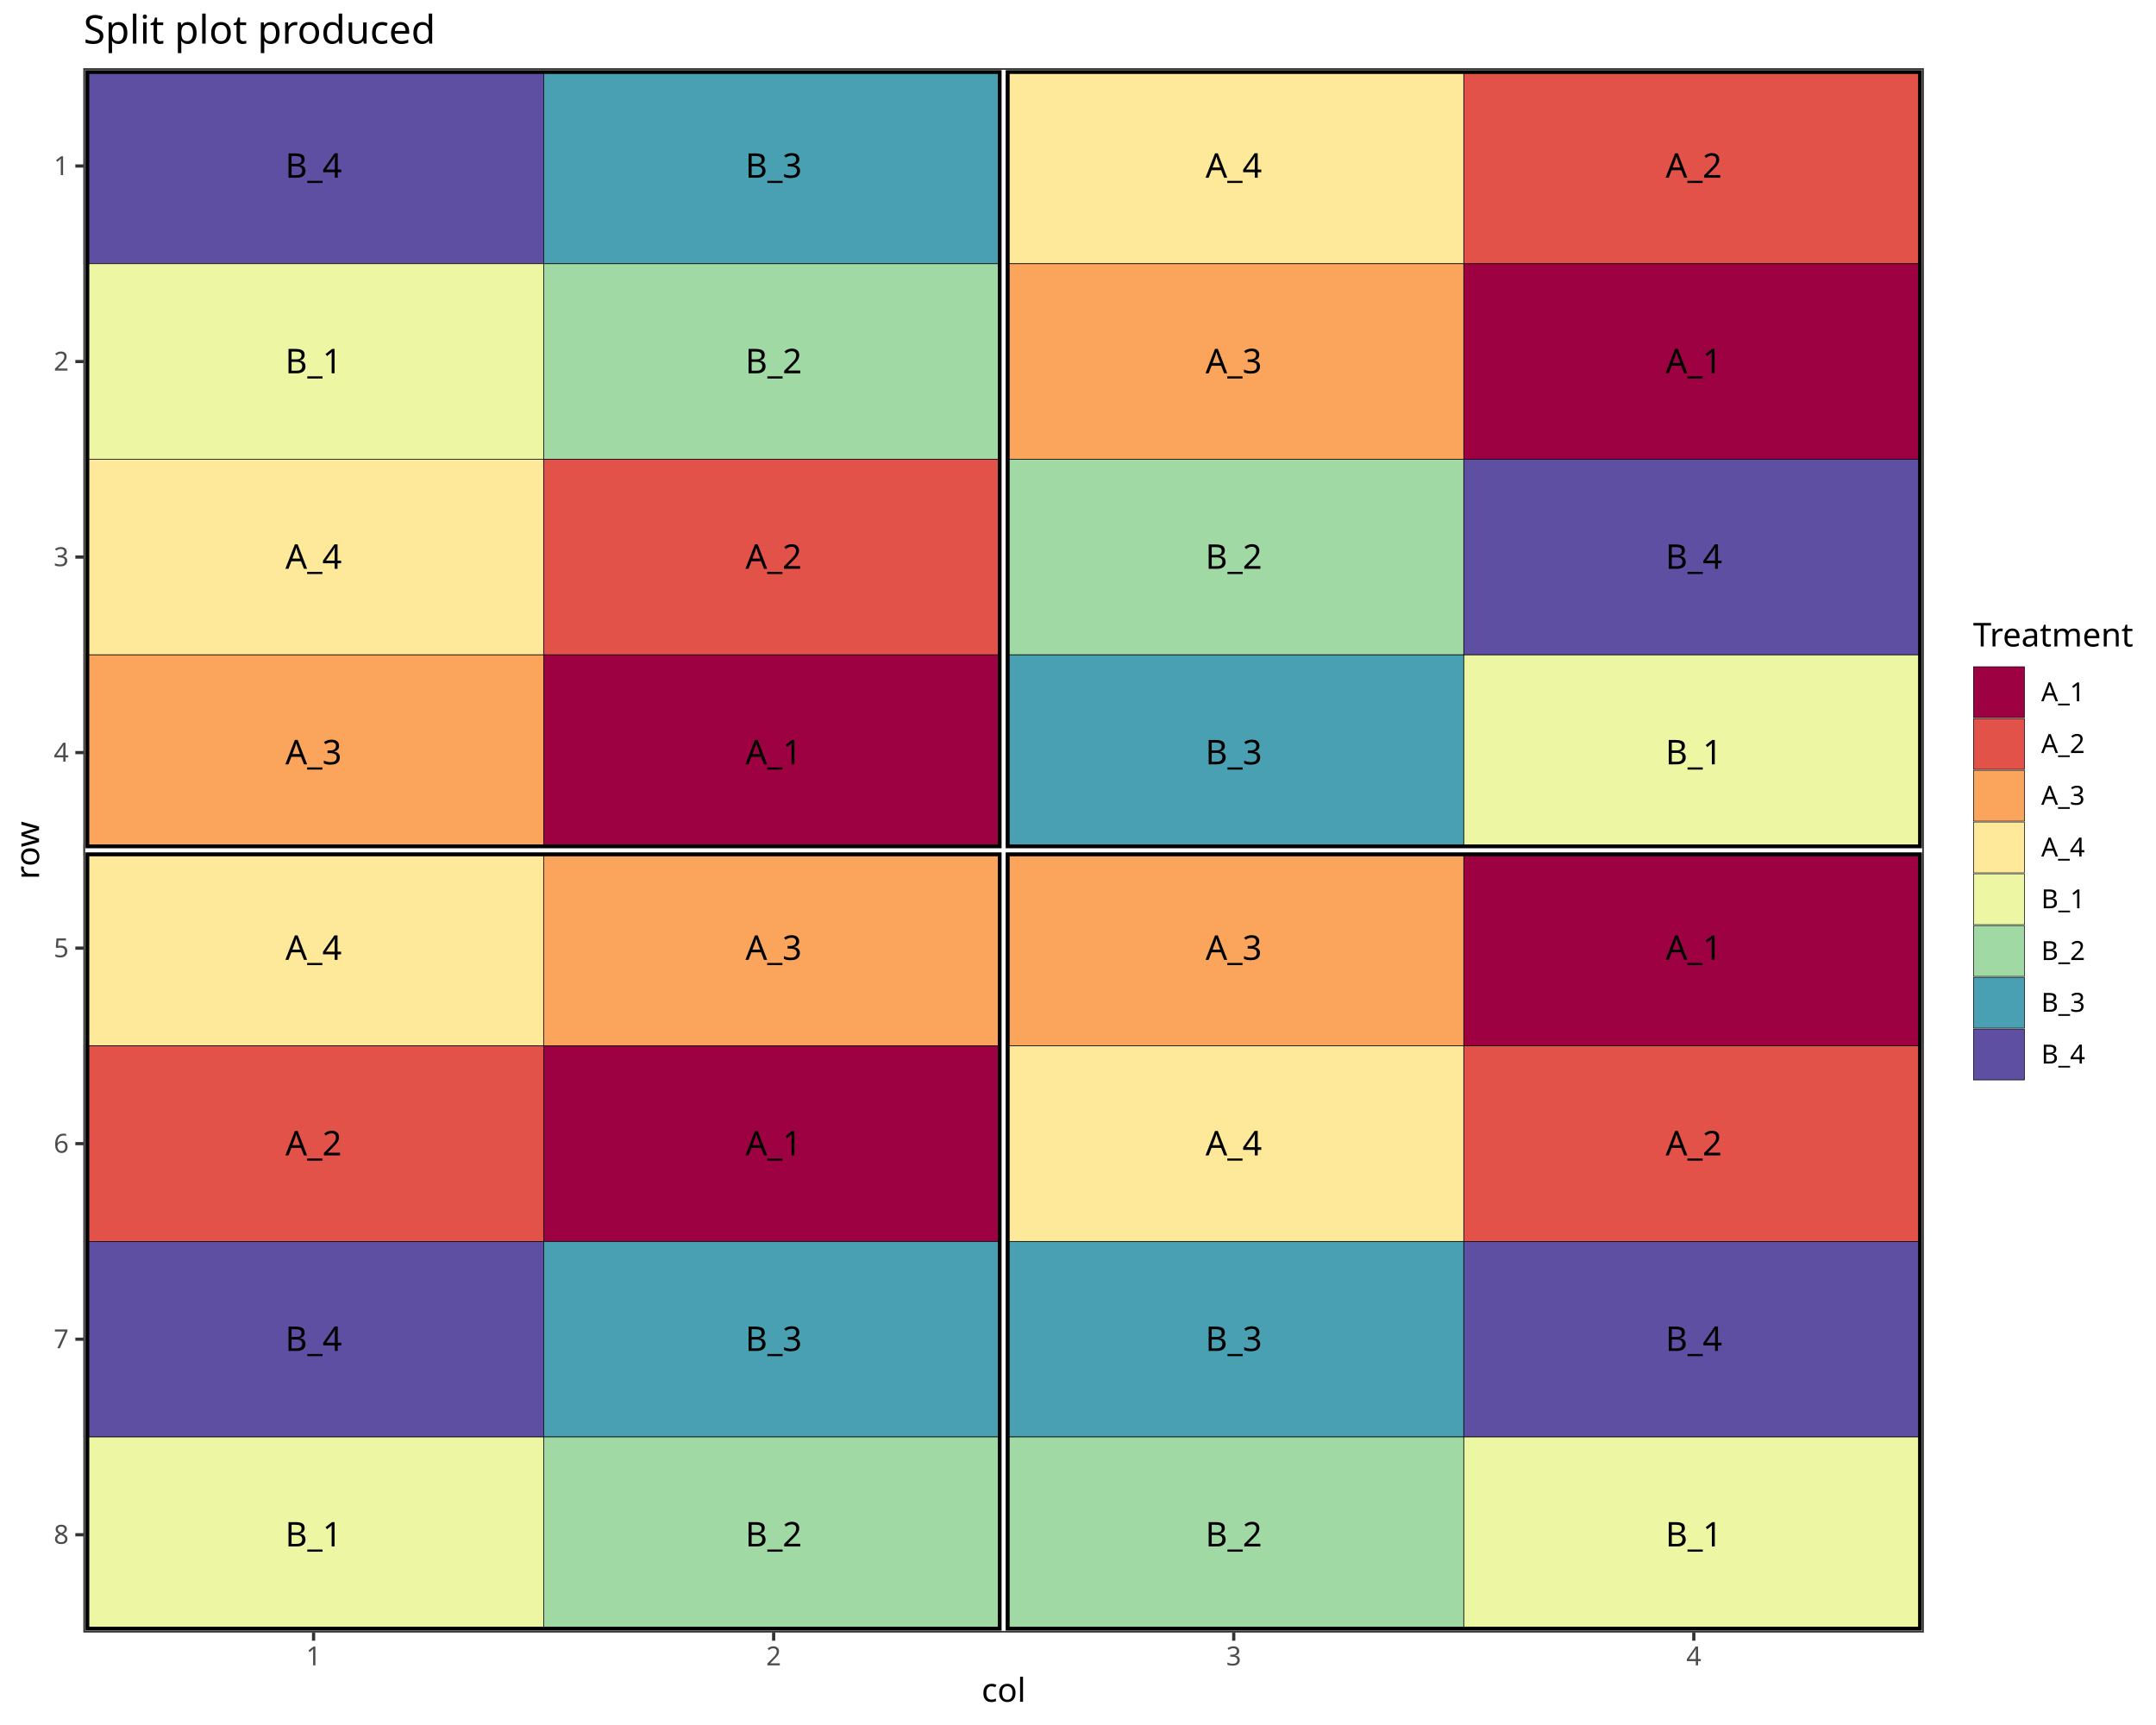
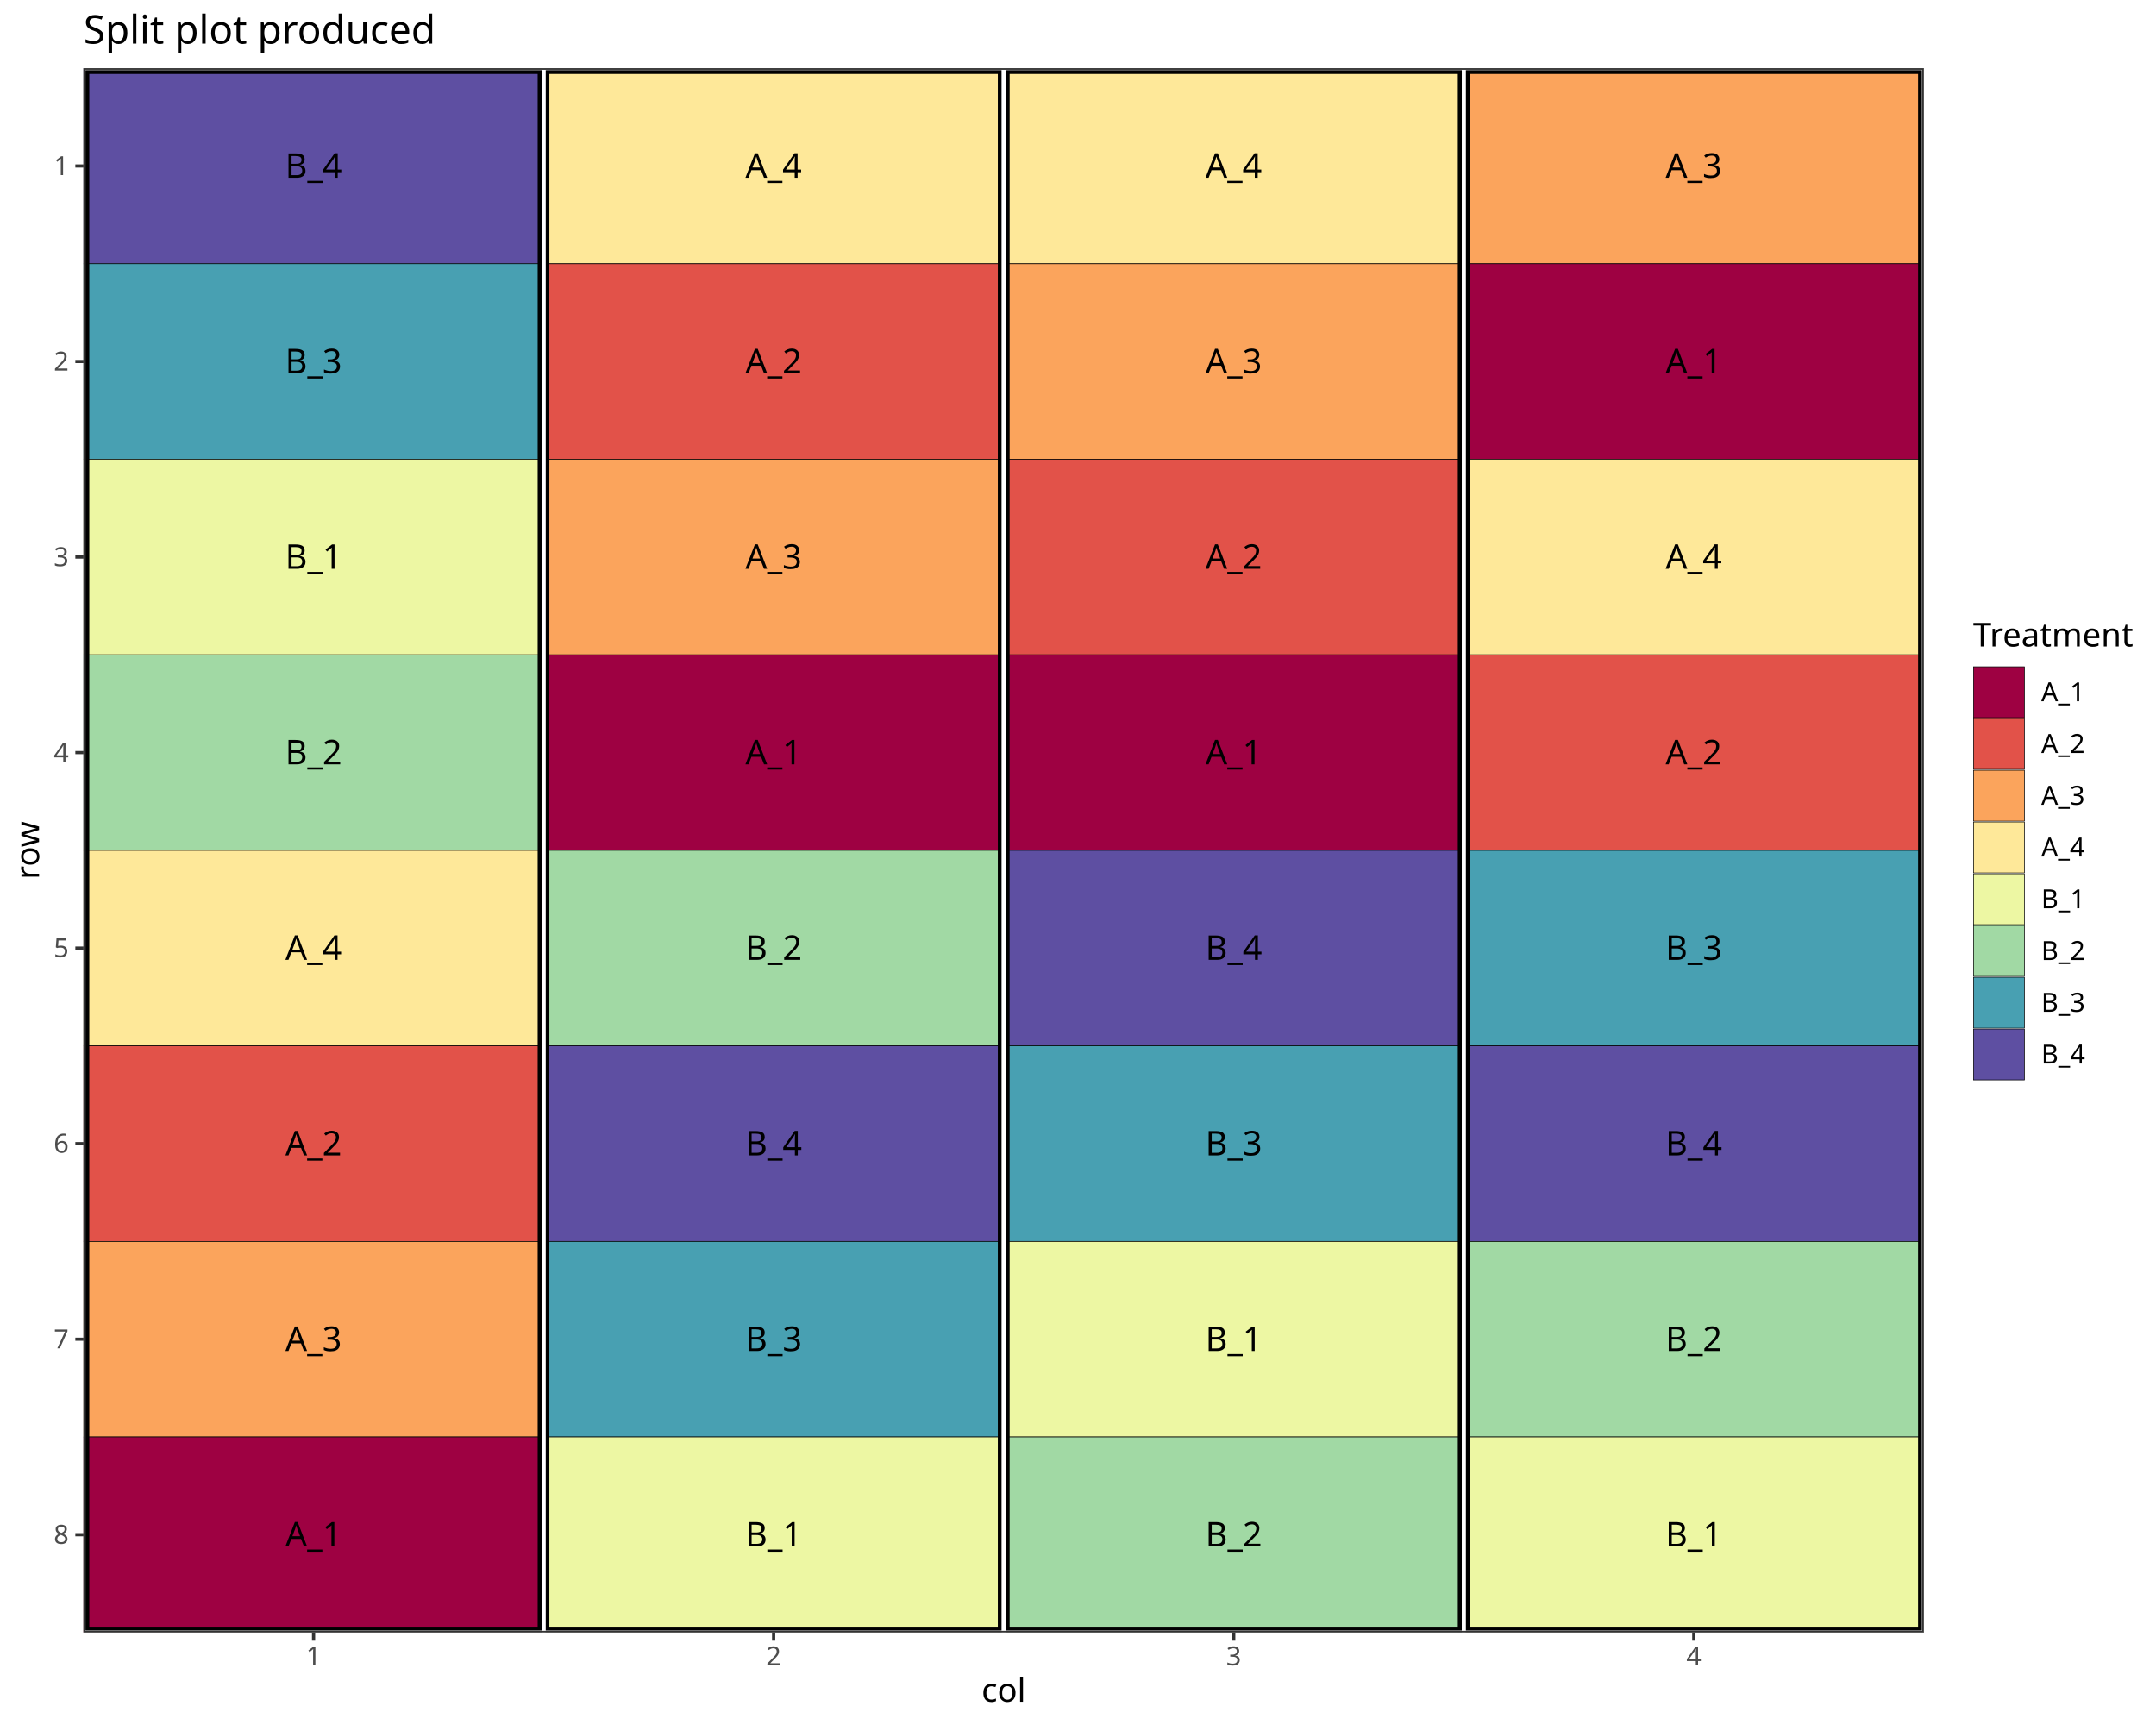
<svg xmlns="http://www.w3.org/2000/svg" class="svglite" data-engine-version="2.0" width="720.00pt" height="576.00pt" viewBox="0 0 720.00 576.00">
  <defs>
    <style type="text/css">
    .svglite line, .svglite polyline, .svglite polygon, .svglite path, .svglite rect, .svglite circle {
      fill: none;
      stroke: #000000;
      stroke-linecap: round;
      stroke-linejoin: round;
      stroke-miterlimit: 10.00;
    }
  </style>
  </defs>
  <rect width="100%" height="100%" style="stroke: none; fill: #FFFFFF;" />
  <defs>
    <clipPath id="cpMC4wMHw3MjAuMDB8MC4wMHw1NzYuMDA=">
      <rect x="0.00" y="0.00" width="720.00" height="576.00" />
    </clipPath>
  </defs>
  <g clip-path="url(#cpMC4wMHw3MjAuMDB8MC4wMHw1NzYuMDA=)">
    <rect x="0.00" y="0.00" width="720.00" height="576.00" style="stroke-width: 1.07; stroke: #FFFFFF; fill: #FFFFFF;" />
  </g>
  <defs>
    <clipPath id="cpMjcuOTB8NjQyLjQ3fDIyLjc4fDU0NS4xMQ==">
      <rect x="27.90" y="22.78" width="614.57" height="522.33" />
    </clipPath>
  </defs>
  <g clip-path="url(#cpMjcuOTB8NjQyLjQ3fDIyLjc4fDU0NS4xMQ==)">
    <rect x="27.90" y="22.78" width="614.57" height="522.33" style="stroke-width: 1.07; stroke: none; fill: #FFFFFF;" />
    <polyline points="27.90,22.78 642.47,22.78 " style="stroke-width: 0.53; stroke: #EBEBEB; stroke-linecap: butt;" />
    <polyline points="27.90,88.07 642.47,88.07 " style="stroke-width: 0.53; stroke: #EBEBEB; stroke-linecap: butt;" />
    <polyline points="27.90,153.37 642.47,153.37 " style="stroke-width: 0.53; stroke: #EBEBEB; stroke-linecap: butt;" />
    <polyline points="27.90,218.66 642.47,218.66 " style="stroke-width: 0.53; stroke: #EBEBEB; stroke-linecap: butt;" />
    <polyline points="27.90,283.95 642.47,283.95 " style="stroke-width: 0.53; stroke: #EBEBEB; stroke-linecap: butt;" />
    <polyline points="27.90,349.24 642.47,349.24 " style="stroke-width: 0.53; stroke: #EBEBEB; stroke-linecap: butt;" />
    <polyline points="27.90,414.53 642.47,414.53 " style="stroke-width: 0.53; stroke: #EBEBEB; stroke-linecap: butt;" />
    <polyline points="27.90,479.82 642.47,479.82 " style="stroke-width: 0.53; stroke: #EBEBEB; stroke-linecap: butt;" />
    <polyline points="27.90,545.11 642.47,545.11 " style="stroke-width: 0.53; stroke: #EBEBEB; stroke-linecap: butt;" />
    <polyline points="27.90,545.11 27.90,22.78 " style="stroke-width: 0.53; stroke: #EBEBEB; stroke-linecap: butt;" />
    <polyline points="181.54,545.11 181.54,22.78 " style="stroke-width: 0.53; stroke: #EBEBEB; stroke-linecap: butt;" />
    <polyline points="335.18,545.11 335.18,22.78 " style="stroke-width: 0.53; stroke: #EBEBEB; stroke-linecap: butt;" />
    <polyline points="488.83,545.11 488.83,22.78 " style="stroke-width: 0.53; stroke: #EBEBEB; stroke-linecap: butt;" />
    <polyline points="642.47,545.11 642.47,22.78 " style="stroke-width: 0.53; stroke: #EBEBEB; stroke-linecap: butt;" />
    <polyline points="27.90,55.43 642.47,55.43 " style="stroke-width: 1.07; stroke: #EBEBEB; stroke-linecap: butt;" />
    <polyline points="27.90,120.72 642.47,120.72 " style="stroke-width: 1.07; stroke: #EBEBEB; stroke-linecap: butt;" />
    <polyline points="27.90,186.01 642.47,186.01 " style="stroke-width: 1.07; stroke: #EBEBEB; stroke-linecap: butt;" />
    <polyline points="27.90,251.30 642.47,251.30 " style="stroke-width: 1.07; stroke: #EBEBEB; stroke-linecap: butt;" />
    <polyline points="27.90,316.59 642.47,316.59 " style="stroke-width: 1.07; stroke: #EBEBEB; stroke-linecap: butt;" />
    <polyline points="27.90,381.88 642.47,381.88 " style="stroke-width: 1.07; stroke: #EBEBEB; stroke-linecap: butt;" />
    <polyline points="27.90,447.18 642.47,447.18 " style="stroke-width: 1.07; stroke: #EBEBEB; stroke-linecap: butt;" />
    <polyline points="27.90,512.47 642.47,512.47 " style="stroke-width: 1.07; stroke: #EBEBEB; stroke-linecap: butt;" />
    <polyline points="104.72,545.11 104.72,22.78 " style="stroke-width: 1.07; stroke: #EBEBEB; stroke-linecap: butt;" />
    <polyline points="258.36,545.11 258.36,22.78 " style="stroke-width: 1.07; stroke: #EBEBEB; stroke-linecap: butt;" />
    <polyline points="412.01,545.11 412.01,22.78 " style="stroke-width: 1.07; stroke: #EBEBEB; stroke-linecap: butt;" />
    <polyline points="565.65,545.11 565.65,22.78 " style="stroke-width: 1.07; stroke: #EBEBEB; stroke-linecap: butt;" />
    <rect x="27.90" y="22.78" width="153.64" height="65.29" style="stroke-width: 0.21; stroke-linecap: square; stroke-linejoin: miter; fill: #5E4FA2;" />
-     <rect x="181.54" y="22.78" width="153.64" height="65.29" style="stroke-width: 0.21; stroke-linecap: square; stroke-linejoin: miter; fill: #48A0B2;" />
-     <rect x="27.90" y="88.07" width="153.64" height="65.29" style="stroke-width: 0.21; stroke-linecap: square; stroke-linejoin: miter; fill: #EDF7A3;" />
-     <rect x="181.54" y="88.07" width="153.64" height="65.29" style="stroke-width: 0.21; stroke-linecap: square; stroke-linejoin: miter; fill: #A1D9A4;" />
-     <rect x="27.90" y="153.37" width="153.64" height="65.29" style="stroke-width: 0.21; stroke-linecap: square; stroke-linejoin: miter; fill: #FEE899;" />
-     <rect x="181.54" y="153.37" width="153.64" height="65.29" style="stroke-width: 0.21; stroke-linecap: square; stroke-linejoin: miter; fill: #E25249;" />
-     <rect x="27.90" y="218.66" width="153.64" height="65.29" style="stroke-width: 0.21; stroke-linecap: square; stroke-linejoin: miter; fill: #FBA45C;" />
+     <rect x="27.90" y="88.07" width="153.64" height="65.29" style="stroke-width: 0.21; stroke-linecap: square; stroke-linejoin: miter; fill: #48A0B2;" />
+     <rect x="27.90" y="153.37" width="153.64" height="65.29" style="stroke-width: 0.21; stroke-linecap: square; stroke-linejoin: miter; fill: #EDF7A3;" />
+     <rect x="27.90" y="218.66" width="153.64" height="65.29" style="stroke-width: 0.21; stroke-linecap: square; stroke-linejoin: miter; fill: #A1D9A4;" />
+     <rect x="27.90" y="283.95" width="153.64" height="65.29" style="stroke-width: 0.21; stroke-linecap: square; stroke-linejoin: miter; fill: #FEE899;" />
+     <rect x="27.90" y="349.24" width="153.64" height="65.29" style="stroke-width: 0.21; stroke-linecap: square; stroke-linejoin: miter; fill: #E25249;" />
+     <rect x="27.90" y="414.53" width="153.64" height="65.29" style="stroke-width: 0.21; stroke-linecap: square; stroke-linejoin: miter; fill: #FBA45C;" />
+     <rect x="27.90" y="479.82" width="153.64" height="65.29" style="stroke-width: 0.21; stroke-linecap: square; stroke-linejoin: miter; fill: #9E0142;" />
+     <rect x="181.54" y="22.78" width="153.64" height="65.29" style="stroke-width: 0.21; stroke-linecap: square; stroke-linejoin: miter; fill: #FEE899;" />
+     <rect x="181.54" y="88.07" width="153.64" height="65.29" style="stroke-width: 0.21; stroke-linecap: square; stroke-linejoin: miter; fill: #E25249;" />
+     <rect x="181.54" y="153.37" width="153.64" height="65.29" style="stroke-width: 0.21; stroke-linecap: square; stroke-linejoin: miter; fill: #FBA45C;" />
    <rect x="181.54" y="218.66" width="153.64" height="65.29" style="stroke-width: 0.21; stroke-linecap: square; stroke-linejoin: miter; fill: #9E0142;" />
+     <rect x="181.54" y="283.95" width="153.64" height="65.29" style="stroke-width: 0.21; stroke-linecap: square; stroke-linejoin: miter; fill: #A1D9A4;" />
+     <rect x="181.54" y="349.24" width="153.64" height="65.29" style="stroke-width: 0.21; stroke-linecap: square; stroke-linejoin: miter; fill: #5E4FA2;" />
+     <rect x="181.54" y="414.53" width="153.64" height="65.29" style="stroke-width: 0.21; stroke-linecap: square; stroke-linejoin: miter; fill: #48A0B2;" />
+     <rect x="181.54" y="479.82" width="153.64" height="65.29" style="stroke-width: 0.21; stroke-linecap: square; stroke-linejoin: miter; fill: #EDF7A3;" />
    <rect x="335.18" y="22.78" width="153.64" height="65.29" style="stroke-width: 0.21; stroke-linecap: square; stroke-linejoin: miter; fill: #FEE899;" />
-     <rect x="488.83" y="22.78" width="153.64" height="65.29" style="stroke-width: 0.21; stroke-linecap: square; stroke-linejoin: miter; fill: #E25249;" />
    <rect x="335.18" y="88.07" width="153.64" height="65.29" style="stroke-width: 0.21; stroke-linecap: square; stroke-linejoin: miter; fill: #FBA45C;" />
+     <rect x="335.18" y="153.37" width="153.64" height="65.29" style="stroke-width: 0.21; stroke-linecap: square; stroke-linejoin: miter; fill: #E25249;" />
+     <rect x="335.18" y="218.66" width="153.64" height="65.29" style="stroke-width: 0.21; stroke-linecap: square; stroke-linejoin: miter; fill: #9E0142;" />
+     <rect x="335.18" y="283.95" width="153.64" height="65.29" style="stroke-width: 0.21; stroke-linecap: square; stroke-linejoin: miter; fill: #5E4FA2;" />
+     <rect x="335.18" y="349.24" width="153.64" height="65.29" style="stroke-width: 0.21; stroke-linecap: square; stroke-linejoin: miter; fill: #48A0B2;" />
+     <rect x="335.18" y="414.53" width="153.64" height="65.29" style="stroke-width: 0.21; stroke-linecap: square; stroke-linejoin: miter; fill: #EDF7A3;" />
+     <rect x="335.18" y="479.82" width="153.64" height="65.29" style="stroke-width: 0.21; stroke-linecap: square; stroke-linejoin: miter; fill: #A1D9A4;" />
+     <rect x="488.83" y="22.78" width="153.64" height="65.29" style="stroke-width: 0.21; stroke-linecap: square; stroke-linejoin: miter; fill: #FBA45C;" />
    <rect x="488.83" y="88.07" width="153.64" height="65.29" style="stroke-width: 0.21; stroke-linecap: square; stroke-linejoin: miter; fill: #9E0142;" />
-     <rect x="335.18" y="153.37" width="153.64" height="65.29" style="stroke-width: 0.21; stroke-linecap: square; stroke-linejoin: miter; fill: #A1D9A4;" />
-     <rect x="488.83" y="153.37" width="153.64" height="65.29" style="stroke-width: 0.21; stroke-linecap: square; stroke-linejoin: miter; fill: #5E4FA2;" />
-     <rect x="335.18" y="218.66" width="153.64" height="65.29" style="stroke-width: 0.21; stroke-linecap: square; stroke-linejoin: miter; fill: #48A0B2;" />
-     <rect x="488.83" y="218.66" width="153.64" height="65.29" style="stroke-width: 0.21; stroke-linecap: square; stroke-linejoin: miter; fill: #EDF7A3;" />
-     <rect x="27.90" y="283.95" width="153.64" height="65.29" style="stroke-width: 0.21; stroke-linecap: square; stroke-linejoin: miter; fill: #FEE899;" />
-     <rect x="181.54" y="283.95" width="153.64" height="65.29" style="stroke-width: 0.21; stroke-linecap: square; stroke-linejoin: miter; fill: #FBA45C;" />
-     <rect x="27.90" y="349.24" width="153.64" height="65.29" style="stroke-width: 0.21; stroke-linecap: square; stroke-linejoin: miter; fill: #E25249;" />
-     <rect x="181.54" y="349.24" width="153.64" height="65.29" style="stroke-width: 0.21; stroke-linecap: square; stroke-linejoin: miter; fill: #9E0142;" />
-     <rect x="27.90" y="414.53" width="153.64" height="65.29" style="stroke-width: 0.21; stroke-linecap: square; stroke-linejoin: miter; fill: #5E4FA2;" />
-     <rect x="181.54" y="414.53" width="153.64" height="65.29" style="stroke-width: 0.21; stroke-linecap: square; stroke-linejoin: miter; fill: #48A0B2;" />
-     <rect x="27.90" y="479.82" width="153.64" height="65.29" style="stroke-width: 0.21; stroke-linecap: square; stroke-linejoin: miter; fill: #EDF7A3;" />
-     <rect x="181.54" y="479.82" width="153.64" height="65.29" style="stroke-width: 0.21; stroke-linecap: square; stroke-linejoin: miter; fill: #A1D9A4;" />
-     <rect x="335.18" y="283.95" width="153.64" height="65.29" style="stroke-width: 0.21; stroke-linecap: square; stroke-linejoin: miter; fill: #FBA45C;" />
-     <rect x="488.83" y="283.95" width="153.64" height="65.29" style="stroke-width: 0.21; stroke-linecap: square; stroke-linejoin: miter; fill: #9E0142;" />
-     <rect x="335.18" y="349.24" width="153.64" height="65.29" style="stroke-width: 0.21; stroke-linecap: square; stroke-linejoin: miter; fill: #FEE899;" />
-     <rect x="488.83" y="349.24" width="153.64" height="65.29" style="stroke-width: 0.21; stroke-linecap: square; stroke-linejoin: miter; fill: #E25249;" />
-     <rect x="335.18" y="414.53" width="153.64" height="65.29" style="stroke-width: 0.21; stroke-linecap: square; stroke-linejoin: miter; fill: #48A0B2;" />
-     <rect x="488.83" y="414.53" width="153.64" height="65.29" style="stroke-width: 0.21; stroke-linecap: square; stroke-linejoin: miter; fill: #5E4FA2;" />
-     <rect x="335.18" y="479.82" width="153.64" height="65.29" style="stroke-width: 0.21; stroke-linecap: square; stroke-linejoin: miter; fill: #A1D9A4;" />
+     <rect x="488.83" y="153.37" width="153.64" height="65.29" style="stroke-width: 0.21; stroke-linecap: square; stroke-linejoin: miter; fill: #FEE899;" />
+     <rect x="488.83" y="218.66" width="153.64" height="65.29" style="stroke-width: 0.21; stroke-linecap: square; stroke-linejoin: miter; fill: #E25249;" />
+     <rect x="488.83" y="283.95" width="153.64" height="65.29" style="stroke-width: 0.21; stroke-linecap: square; stroke-linejoin: miter; fill: #48A0B2;" />
+     <rect x="488.83" y="349.24" width="153.64" height="65.29" style="stroke-width: 0.21; stroke-linecap: square; stroke-linejoin: miter; fill: #5E4FA2;" />
+     <rect x="488.83" y="414.53" width="153.64" height="65.29" style="stroke-width: 0.21; stroke-linecap: square; stroke-linejoin: miter; fill: #A1D9A4;" />
    <rect x="488.83" y="479.82" width="153.64" height="65.29" style="stroke-width: 0.21; stroke-linecap: square; stroke-linejoin: miter; fill: #EDF7A3;" />
    <text x="104.72" y="59.35" text-anchor="middle" style="font-size: 11.38px; font-family: sans;" textLength="20.25px" lengthAdjust="spacingAndGlyphs">B_4</text>
-     <text x="258.36" y="59.35" text-anchor="middle" style="font-size: 11.38px; font-family: sans;" textLength="20.25px" lengthAdjust="spacingAndGlyphs">B_3</text>
-     <text x="104.72" y="124.64" text-anchor="middle" style="font-size: 11.38px; font-family: sans;" textLength="20.25px" lengthAdjust="spacingAndGlyphs">B_1</text>
-     <text x="258.36" y="124.64" text-anchor="middle" style="font-size: 11.38px; font-family: sans;" textLength="20.25px" lengthAdjust="spacingAndGlyphs">B_2</text>
-     <text x="104.72" y="189.93" text-anchor="middle" style="font-size: 11.38px; font-family: sans;" textLength="20.25px" lengthAdjust="spacingAndGlyphs">A_4</text>
-     <text x="258.36" y="189.93" text-anchor="middle" style="font-size: 11.38px; font-family: sans;" textLength="20.25px" lengthAdjust="spacingAndGlyphs">A_2</text>
-     <text x="104.72" y="255.22" text-anchor="middle" style="font-size: 11.38px; font-family: sans;" textLength="20.25px" lengthAdjust="spacingAndGlyphs">A_3</text>
+     <text x="104.72" y="124.64" text-anchor="middle" style="font-size: 11.38px; font-family: sans;" textLength="20.25px" lengthAdjust="spacingAndGlyphs">B_3</text>
+     <text x="104.72" y="189.93" text-anchor="middle" style="font-size: 11.38px; font-family: sans;" textLength="20.25px" lengthAdjust="spacingAndGlyphs">B_1</text>
+     <text x="104.72" y="255.22" text-anchor="middle" style="font-size: 11.38px; font-family: sans;" textLength="20.25px" lengthAdjust="spacingAndGlyphs">B_2</text>
+     <text x="104.72" y="320.51" text-anchor="middle" style="font-size: 11.38px; font-family: sans;" textLength="20.25px" lengthAdjust="spacingAndGlyphs">A_4</text>
+     <text x="104.72" y="385.80" text-anchor="middle" style="font-size: 11.38px; font-family: sans;" textLength="20.25px" lengthAdjust="spacingAndGlyphs">A_2</text>
+     <text x="104.72" y="451.09" text-anchor="middle" style="font-size: 11.38px; font-family: sans;" textLength="20.25px" lengthAdjust="spacingAndGlyphs">A_3</text>
+     <text x="104.72" y="516.38" text-anchor="middle" style="font-size: 11.38px; font-family: sans;" textLength="20.25px" lengthAdjust="spacingAndGlyphs">A_1</text>
+     <text x="258.36" y="59.35" text-anchor="middle" style="font-size: 11.38px; font-family: sans;" textLength="20.25px" lengthAdjust="spacingAndGlyphs">A_4</text>
+     <text x="258.36" y="124.64" text-anchor="middle" style="font-size: 11.38px; font-family: sans;" textLength="20.25px" lengthAdjust="spacingAndGlyphs">A_2</text>
+     <text x="258.36" y="189.93" text-anchor="middle" style="font-size: 11.38px; font-family: sans;" textLength="20.25px" lengthAdjust="spacingAndGlyphs">A_3</text>
    <text x="258.36" y="255.22" text-anchor="middle" style="font-size: 11.38px; font-family: sans;" textLength="20.25px" lengthAdjust="spacingAndGlyphs">A_1</text>
+     <text x="258.36" y="320.51" text-anchor="middle" style="font-size: 11.38px; font-family: sans;" textLength="20.25px" lengthAdjust="spacingAndGlyphs">B_2</text>
+     <text x="258.36" y="385.80" text-anchor="middle" style="font-size: 11.38px; font-family: sans;" textLength="20.25px" lengthAdjust="spacingAndGlyphs">B_4</text>
+     <text x="258.36" y="451.09" text-anchor="middle" style="font-size: 11.38px; font-family: sans;" textLength="20.25px" lengthAdjust="spacingAndGlyphs">B_3</text>
+     <text x="258.36" y="516.38" text-anchor="middle" style="font-size: 11.38px; font-family: sans;" textLength="20.25px" lengthAdjust="spacingAndGlyphs">B_1</text>
    <text x="412.01" y="59.35" text-anchor="middle" style="font-size: 11.38px; font-family: sans;" textLength="20.25px" lengthAdjust="spacingAndGlyphs">A_4</text>
-     <text x="565.65" y="59.35" text-anchor="middle" style="font-size: 11.38px; font-family: sans;" textLength="20.25px" lengthAdjust="spacingAndGlyphs">A_2</text>
    <text x="412.01" y="124.64" text-anchor="middle" style="font-size: 11.38px; font-family: sans;" textLength="20.25px" lengthAdjust="spacingAndGlyphs">A_3</text>
+     <text x="412.01" y="189.93" text-anchor="middle" style="font-size: 11.38px; font-family: sans;" textLength="20.25px" lengthAdjust="spacingAndGlyphs">A_2</text>
+     <text x="412.01" y="255.22" text-anchor="middle" style="font-size: 11.38px; font-family: sans;" textLength="20.25px" lengthAdjust="spacingAndGlyphs">A_1</text>
+     <text x="412.01" y="320.51" text-anchor="middle" style="font-size: 11.38px; font-family: sans;" textLength="20.25px" lengthAdjust="spacingAndGlyphs">B_4</text>
+     <text x="412.01" y="385.80" text-anchor="middle" style="font-size: 11.38px; font-family: sans;" textLength="20.25px" lengthAdjust="spacingAndGlyphs">B_3</text>
+     <text x="412.01" y="451.09" text-anchor="middle" style="font-size: 11.38px; font-family: sans;" textLength="20.25px" lengthAdjust="spacingAndGlyphs">B_1</text>
+     <text x="412.01" y="516.38" text-anchor="middle" style="font-size: 11.38px; font-family: sans;" textLength="20.25px" lengthAdjust="spacingAndGlyphs">B_2</text>
+     <text x="565.65" y="59.35" text-anchor="middle" style="font-size: 11.38px; font-family: sans;" textLength="20.25px" lengthAdjust="spacingAndGlyphs">A_3</text>
    <text x="565.65" y="124.64" text-anchor="middle" style="font-size: 11.38px; font-family: sans;" textLength="20.25px" lengthAdjust="spacingAndGlyphs">A_1</text>
-     <text x="412.01" y="189.93" text-anchor="middle" style="font-size: 11.38px; font-family: sans;" textLength="20.25px" lengthAdjust="spacingAndGlyphs">B_2</text>
-     <text x="565.65" y="189.93" text-anchor="middle" style="font-size: 11.38px; font-family: sans;" textLength="20.25px" lengthAdjust="spacingAndGlyphs">B_4</text>
-     <text x="412.01" y="255.22" text-anchor="middle" style="font-size: 11.38px; font-family: sans;" textLength="20.25px" lengthAdjust="spacingAndGlyphs">B_3</text>
-     <text x="565.65" y="255.22" text-anchor="middle" style="font-size: 11.38px; font-family: sans;" textLength="20.25px" lengthAdjust="spacingAndGlyphs">B_1</text>
-     <text x="104.72" y="320.51" text-anchor="middle" style="font-size: 11.38px; font-family: sans;" textLength="20.25px" lengthAdjust="spacingAndGlyphs">A_4</text>
-     <text x="258.36" y="320.51" text-anchor="middle" style="font-size: 11.38px; font-family: sans;" textLength="20.25px" lengthAdjust="spacingAndGlyphs">A_3</text>
-     <text x="104.72" y="385.80" text-anchor="middle" style="font-size: 11.38px; font-family: sans;" textLength="20.25px" lengthAdjust="spacingAndGlyphs">A_2</text>
-     <text x="258.36" y="385.80" text-anchor="middle" style="font-size: 11.38px; font-family: sans;" textLength="20.25px" lengthAdjust="spacingAndGlyphs">A_1</text>
-     <text x="104.72" y="451.09" text-anchor="middle" style="font-size: 11.38px; font-family: sans;" textLength="20.25px" lengthAdjust="spacingAndGlyphs">B_4</text>
-     <text x="258.36" y="451.09" text-anchor="middle" style="font-size: 11.38px; font-family: sans;" textLength="20.25px" lengthAdjust="spacingAndGlyphs">B_3</text>
-     <text x="104.72" y="516.38" text-anchor="middle" style="font-size: 11.38px; font-family: sans;" textLength="20.25px" lengthAdjust="spacingAndGlyphs">B_1</text>
-     <text x="258.36" y="516.38" text-anchor="middle" style="font-size: 11.38px; font-family: sans;" textLength="20.25px" lengthAdjust="spacingAndGlyphs">B_2</text>
-     <text x="412.01" y="320.51" text-anchor="middle" style="font-size: 11.38px; font-family: sans;" textLength="20.25px" lengthAdjust="spacingAndGlyphs">A_3</text>
-     <text x="565.65" y="320.51" text-anchor="middle" style="font-size: 11.38px; font-family: sans;" textLength="20.25px" lengthAdjust="spacingAndGlyphs">A_1</text>
-     <text x="412.01" y="385.80" text-anchor="middle" style="font-size: 11.38px; font-family: sans;" textLength="20.25px" lengthAdjust="spacingAndGlyphs">A_4</text>
-     <text x="565.65" y="385.80" text-anchor="middle" style="font-size: 11.38px; font-family: sans;" textLength="20.25px" lengthAdjust="spacingAndGlyphs">A_2</text>
-     <text x="412.01" y="451.09" text-anchor="middle" style="font-size: 11.38px; font-family: sans;" textLength="20.25px" lengthAdjust="spacingAndGlyphs">B_3</text>
-     <text x="565.65" y="451.09" text-anchor="middle" style="font-size: 11.38px; font-family: sans;" textLength="20.25px" lengthAdjust="spacingAndGlyphs">B_4</text>
-     <text x="412.01" y="516.38" text-anchor="middle" style="font-size: 11.38px; font-family: sans;" textLength="20.25px" lengthAdjust="spacingAndGlyphs">B_2</text>
+     <text x="565.65" y="189.93" text-anchor="middle" style="font-size: 11.38px; font-family: sans;" textLength="20.25px" lengthAdjust="spacingAndGlyphs">A_4</text>
+     <text x="565.65" y="255.22" text-anchor="middle" style="font-size: 11.38px; font-family: sans;" textLength="20.25px" lengthAdjust="spacingAndGlyphs">A_2</text>
+     <text x="565.65" y="320.51" text-anchor="middle" style="font-size: 11.38px; font-family: sans;" textLength="20.25px" lengthAdjust="spacingAndGlyphs">B_3</text>
+     <text x="565.65" y="385.80" text-anchor="middle" style="font-size: 11.38px; font-family: sans;" textLength="20.25px" lengthAdjust="spacingAndGlyphs">B_4</text>
+     <text x="565.65" y="451.09" text-anchor="middle" style="font-size: 11.38px; font-family: sans;" textLength="20.25px" lengthAdjust="spacingAndGlyphs">B_2</text>
    <text x="565.65" y="516.38" text-anchor="middle" style="font-size: 11.38px; font-family: sans;" textLength="20.25px" lengthAdjust="spacingAndGlyphs">B_1</text>
-     <rect x="27.90" y="22.78" width="307.29" height="261.16" style="stroke-width: 3.84; stroke-linecap: square; stroke-linejoin: miter;" />
-     <rect x="335.18" y="22.78" width="307.29" height="261.16" style="stroke-width: 3.84; stroke-linecap: square; stroke-linejoin: miter;" />
-     <rect x="27.90" y="283.95" width="307.29" height="261.16" style="stroke-width: 3.84; stroke-linecap: square; stroke-linejoin: miter;" />
-     <rect x="335.18" y="283.95" width="307.29" height="261.16" style="stroke-width: 3.84; stroke-linecap: square; stroke-linejoin: miter;" />
-     <rect x="27.90" y="22.78" width="307.29" height="261.16" style="stroke-width: 1.28; stroke: #FFFFFF; stroke-linecap: square; stroke-linejoin: miter;" />
-     <rect x="335.18" y="22.78" width="307.29" height="261.16" style="stroke-width: 1.28; stroke: #FFFFFF; stroke-linecap: square; stroke-linejoin: miter;" />
-     <rect x="27.90" y="283.95" width="307.29" height="261.16" style="stroke-width: 1.28; stroke: #FFFFFF; stroke-linecap: square; stroke-linejoin: miter;" />
-     <rect x="335.18" y="283.95" width="307.29" height="261.16" style="stroke-width: 1.28; stroke: #FFFFFF; stroke-linecap: square; stroke-linejoin: miter;" />
+     <rect x="27.90" y="22.78" width="153.64" height="522.33" style="stroke-width: 3.84; stroke-linecap: square; stroke-linejoin: miter;" />
+     <rect x="181.54" y="22.78" width="153.64" height="522.33" style="stroke-width: 3.84; stroke-linecap: square; stroke-linejoin: miter;" />
+     <rect x="335.18" y="22.78" width="153.64" height="522.33" style="stroke-width: 3.84; stroke-linecap: square; stroke-linejoin: miter;" />
+     <rect x="488.83" y="22.78" width="153.64" height="522.33" style="stroke-width: 3.84; stroke-linecap: square; stroke-linejoin: miter;" />
+     <rect x="27.90" y="22.78" width="153.64" height="522.33" style="stroke-width: 1.28; stroke: #FFFFFF; stroke-linecap: square; stroke-linejoin: miter;" />
+     <rect x="181.54" y="22.78" width="153.64" height="522.33" style="stroke-width: 1.28; stroke: #FFFFFF; stroke-linecap: square; stroke-linejoin: miter;" />
+     <rect x="335.18" y="22.78" width="153.64" height="522.33" style="stroke-width: 1.28; stroke: #FFFFFF; stroke-linecap: square; stroke-linejoin: miter;" />
+     <rect x="488.83" y="22.78" width="153.64" height="522.33" style="stroke-width: 1.28; stroke: #FFFFFF; stroke-linecap: square; stroke-linejoin: miter;" />
    <rect x="27.90" y="22.78" width="614.57" height="522.33" style="stroke-width: 1.07; stroke: #333333;" />
  </g>
  <g clip-path="url(#cpMC4wMHw3MjAuMDB8MC4wMHw1NzYuMDA=)">
    <text x="22.97" y="58.46" text-anchor="end" style="font-size: 8.80px; fill: #4D4D4D; font-family: sans;" textLength="4.89px" lengthAdjust="spacingAndGlyphs">1</text>
    <text x="22.97" y="123.75" text-anchor="end" style="font-size: 8.80px; fill: #4D4D4D; font-family: sans;" textLength="4.89px" lengthAdjust="spacingAndGlyphs">2</text>
    <text x="22.97" y="189.04" text-anchor="end" style="font-size: 8.80px; fill: #4D4D4D; font-family: sans;" textLength="4.89px" lengthAdjust="spacingAndGlyphs">3</text>
    <text x="22.97" y="254.33" text-anchor="end" style="font-size: 8.80px; fill: #4D4D4D; font-family: sans;" textLength="4.89px" lengthAdjust="spacingAndGlyphs">4</text>
    <text x="22.97" y="319.62" text-anchor="end" style="font-size: 8.80px; fill: #4D4D4D; font-family: sans;" textLength="4.89px" lengthAdjust="spacingAndGlyphs">5</text>
    <text x="22.97" y="384.91" text-anchor="end" style="font-size: 8.80px; fill: #4D4D4D; font-family: sans;" textLength="4.89px" lengthAdjust="spacingAndGlyphs">6</text>
    <text x="22.97" y="450.20" text-anchor="end" style="font-size: 8.80px; fill: #4D4D4D; font-family: sans;" textLength="4.89px" lengthAdjust="spacingAndGlyphs">7</text>
    <text x="22.97" y="515.49" text-anchor="end" style="font-size: 8.80px; fill: #4D4D4D; font-family: sans;" textLength="4.89px" lengthAdjust="spacingAndGlyphs">8</text>
    <polyline points="25.16,55.43 27.90,55.43 " style="stroke-width: 1.07; stroke: #333333; stroke-linecap: butt;" />
    <polyline points="25.16,120.72 27.90,120.72 " style="stroke-width: 1.07; stroke: #333333; stroke-linecap: butt;" />
    <polyline points="25.16,186.01 27.90,186.01 " style="stroke-width: 1.07; stroke: #333333; stroke-linecap: butt;" />
    <polyline points="25.16,251.30 27.90,251.30 " style="stroke-width: 1.07; stroke: #333333; stroke-linecap: butt;" />
    <polyline points="25.16,316.59 27.90,316.59 " style="stroke-width: 1.07; stroke: #333333; stroke-linecap: butt;" />
    <polyline points="25.16,381.88 27.90,381.88 " style="stroke-width: 1.07; stroke: #333333; stroke-linecap: butt;" />
    <polyline points="25.16,447.18 27.90,447.18 " style="stroke-width: 1.07; stroke: #333333; stroke-linecap: butt;" />
    <polyline points="25.16,512.47 27.90,512.47 " style="stroke-width: 1.07; stroke: #333333; stroke-linecap: butt;" />
    <polyline points="104.72,547.85 104.72,545.11 " style="stroke-width: 1.07; stroke: #333333; stroke-linecap: butt;" />
    <polyline points="258.36,547.85 258.36,545.11 " style="stroke-width: 1.07; stroke: #333333; stroke-linecap: butt;" />
    <polyline points="412.01,547.85 412.01,545.11 " style="stroke-width: 1.07; stroke: #333333; stroke-linecap: butt;" />
    <polyline points="565.65,547.85 565.65,545.11 " style="stroke-width: 1.07; stroke: #333333; stroke-linecap: butt;" />
    <text x="104.72" y="556.10" text-anchor="middle" style="font-size: 8.80px; fill: #4D4D4D; font-family: sans;" textLength="4.89px" lengthAdjust="spacingAndGlyphs">1</text>
    <text x="258.36" y="556.10" text-anchor="middle" style="font-size: 8.80px; fill: #4D4D4D; font-family: sans;" textLength="4.89px" lengthAdjust="spacingAndGlyphs">2</text>
    <text x="412.01" y="556.10" text-anchor="middle" style="font-size: 8.80px; fill: #4D4D4D; font-family: sans;" textLength="4.89px" lengthAdjust="spacingAndGlyphs">3</text>
    <text x="565.65" y="556.10" text-anchor="middle" style="font-size: 8.80px; fill: #4D4D4D; font-family: sans;" textLength="4.89px" lengthAdjust="spacingAndGlyphs">4</text>
    <text x="335.18" y="568.24" text-anchor="middle" style="font-size: 11.00px; font-family: sans;" textLength="14.06px" lengthAdjust="spacingAndGlyphs">col</text>
    <text transform="translate(13.05,283.95) rotate(-90)" text-anchor="middle" style="font-size: 11.00px; font-family: sans;" textLength="17.73px" lengthAdjust="spacingAndGlyphs">row</text>
    <rect x="653.43" y="201.68" width="61.09" height="164.53" style="stroke-width: 1.07; stroke: none; fill: #FFFFFF;" />
    <text x="658.91" y="215.87" style="font-size: 11.00px; font-family: sans;" textLength="50.13px" lengthAdjust="spacingAndGlyphs">Treatment</text>
    <rect x="658.91" y="222.49" width="17.28" height="17.28" style="stroke-width: 1.07; stroke: none; fill: #FFFFFF;" />
    <rect x="659.05" y="222.64" width="17.00" height="17.00" style="stroke-width: 0.21; stroke-linecap: square; stroke-linejoin: miter; fill: #9E0142;" />
    <rect x="658.91" y="239.77" width="17.28" height="17.28" style="stroke-width: 1.07; stroke: none; fill: #FFFFFF;" />
    <rect x="659.05" y="239.92" width="17.00" height="17.00" style="stroke-width: 0.21; stroke-linecap: square; stroke-linejoin: miter; fill: #E25249;" />
    <rect x="658.91" y="257.05" width="17.28" height="17.28" style="stroke-width: 1.07; stroke: none; fill: #FFFFFF;" />
    <rect x="659.05" y="257.20" width="17.00" height="17.00" style="stroke-width: 0.21; stroke-linecap: square; stroke-linejoin: miter; fill: #FBA45C;" />
    <rect x="658.91" y="274.33" width="17.28" height="17.28" style="stroke-width: 1.07; stroke: none; fill: #FFFFFF;" />
    <rect x="659.05" y="274.48" width="17.00" height="17.00" style="stroke-width: 0.21; stroke-linecap: square; stroke-linejoin: miter; fill: #FEE899;" />
    <rect x="658.91" y="291.61" width="17.28" height="17.28" style="stroke-width: 1.07; stroke: none; fill: #FFFFFF;" />
    <rect x="659.05" y="291.76" width="17.00" height="17.00" style="stroke-width: 0.21; stroke-linecap: square; stroke-linejoin: miter; fill: #EDF7A3;" />
    <rect x="658.91" y="308.89" width="17.28" height="17.28" style="stroke-width: 1.07; stroke: none; fill: #FFFFFF;" />
    <rect x="659.05" y="309.04" width="17.00" height="17.00" style="stroke-width: 0.21; stroke-linecap: square; stroke-linejoin: miter; fill: #A1D9A4;" />
    <rect x="658.91" y="326.17" width="17.28" height="17.28" style="stroke-width: 1.07; stroke: none; fill: #FFFFFF;" />
    <rect x="659.05" y="326.32" width="17.00" height="17.00" style="stroke-width: 0.21; stroke-linecap: square; stroke-linejoin: miter; fill: #48A0B2;" />
    <rect x="658.91" y="343.45" width="17.28" height="17.28" style="stroke-width: 1.07; stroke: none; fill: #FFFFFF;" />
    <rect x="659.05" y="343.60" width="17.00" height="17.00" style="stroke-width: 0.21; stroke-linecap: square; stroke-linejoin: miter; fill: #5E4FA2;" />
    <text x="681.67" y="234.16" style="font-size: 8.80px; font-family: sans;" textLength="15.66px" lengthAdjust="spacingAndGlyphs">A_1</text>
    <text x="681.67" y="251.44" style="font-size: 8.80px; font-family: sans;" textLength="15.66px" lengthAdjust="spacingAndGlyphs">A_2</text>
    <text x="681.67" y="268.72" style="font-size: 8.80px; font-family: sans;" textLength="15.66px" lengthAdjust="spacingAndGlyphs">A_3</text>
    <text x="681.67" y="286.00" style="font-size: 8.80px; font-family: sans;" textLength="15.66px" lengthAdjust="spacingAndGlyphs">A_4</text>
    <text x="681.67" y="303.28" style="font-size: 8.80px; font-family: sans;" textLength="15.66px" lengthAdjust="spacingAndGlyphs">B_1</text>
    <text x="681.67" y="320.56" style="font-size: 8.80px; font-family: sans;" textLength="15.66px" lengthAdjust="spacingAndGlyphs">B_2</text>
    <text x="681.67" y="337.84" style="font-size: 8.80px; font-family: sans;" textLength="15.66px" lengthAdjust="spacingAndGlyphs">B_3</text>
    <text x="681.67" y="355.12" style="font-size: 8.80px; font-family: sans;" textLength="15.66px" lengthAdjust="spacingAndGlyphs">B_4</text>
    <text x="27.90" y="14.56" style="font-size: 13.20px; font-family: sans;" textLength="109.34px" lengthAdjust="spacingAndGlyphs">Split plot produced</text>
  </g>
</svg>
